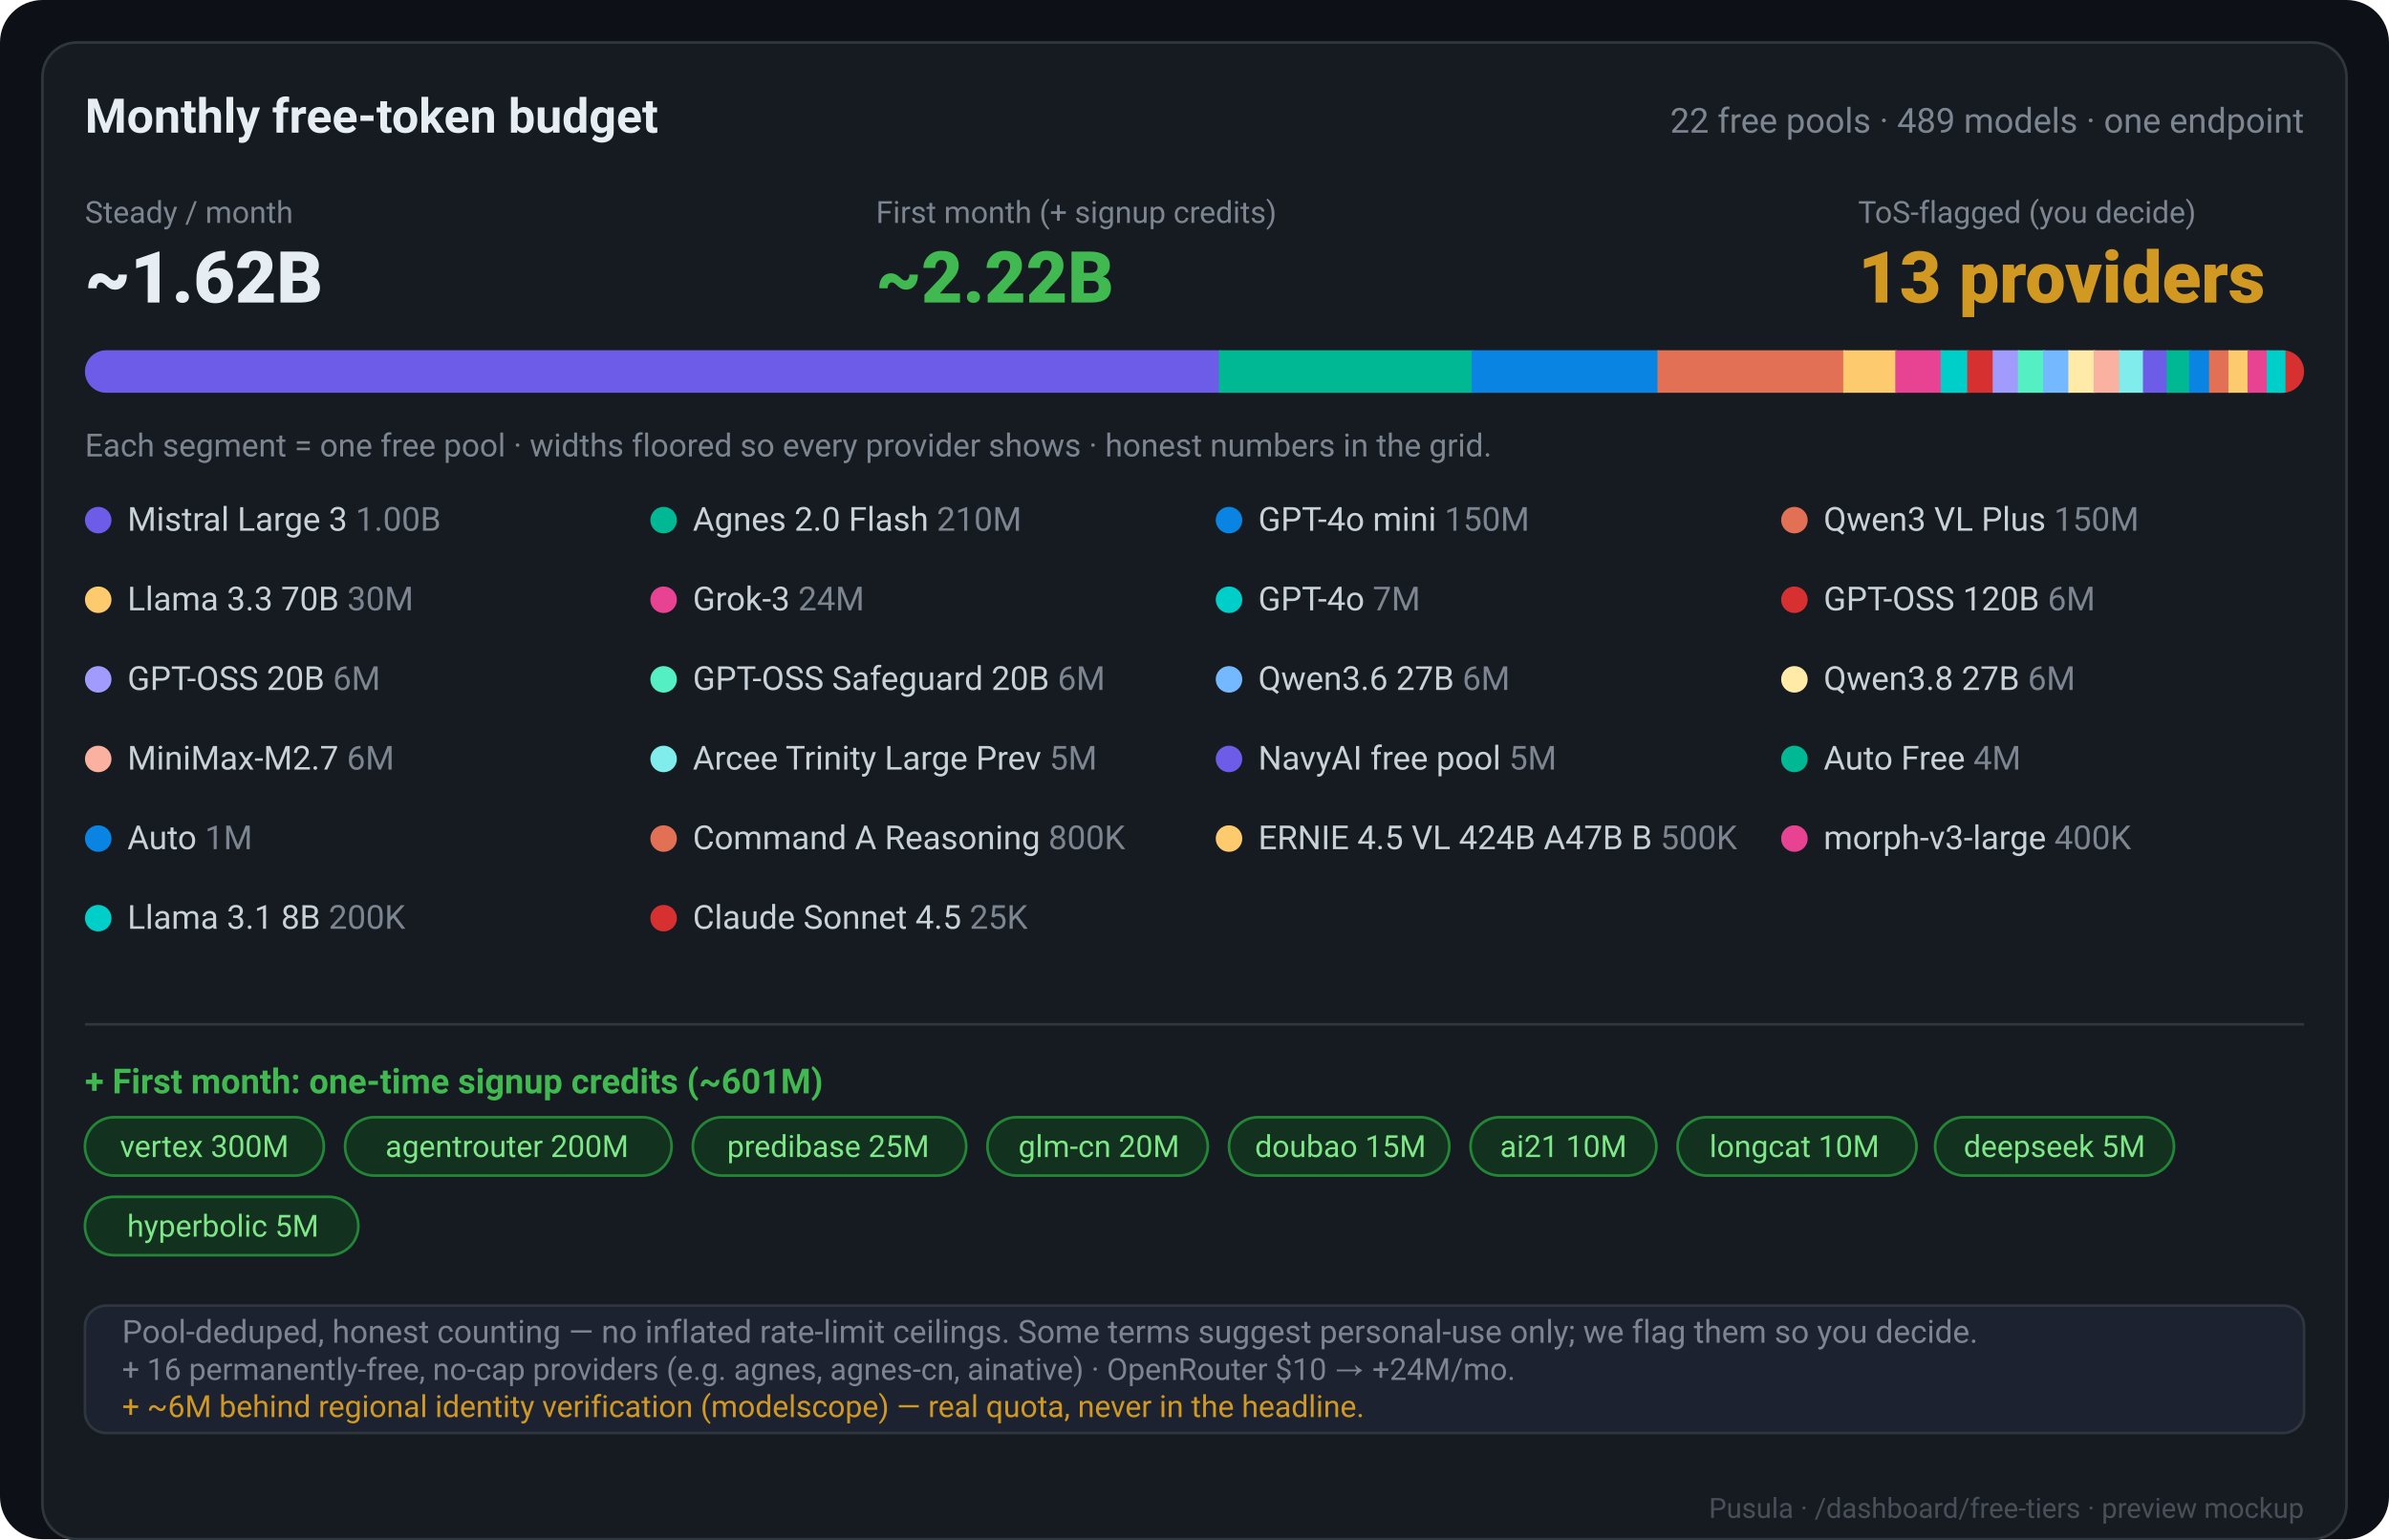
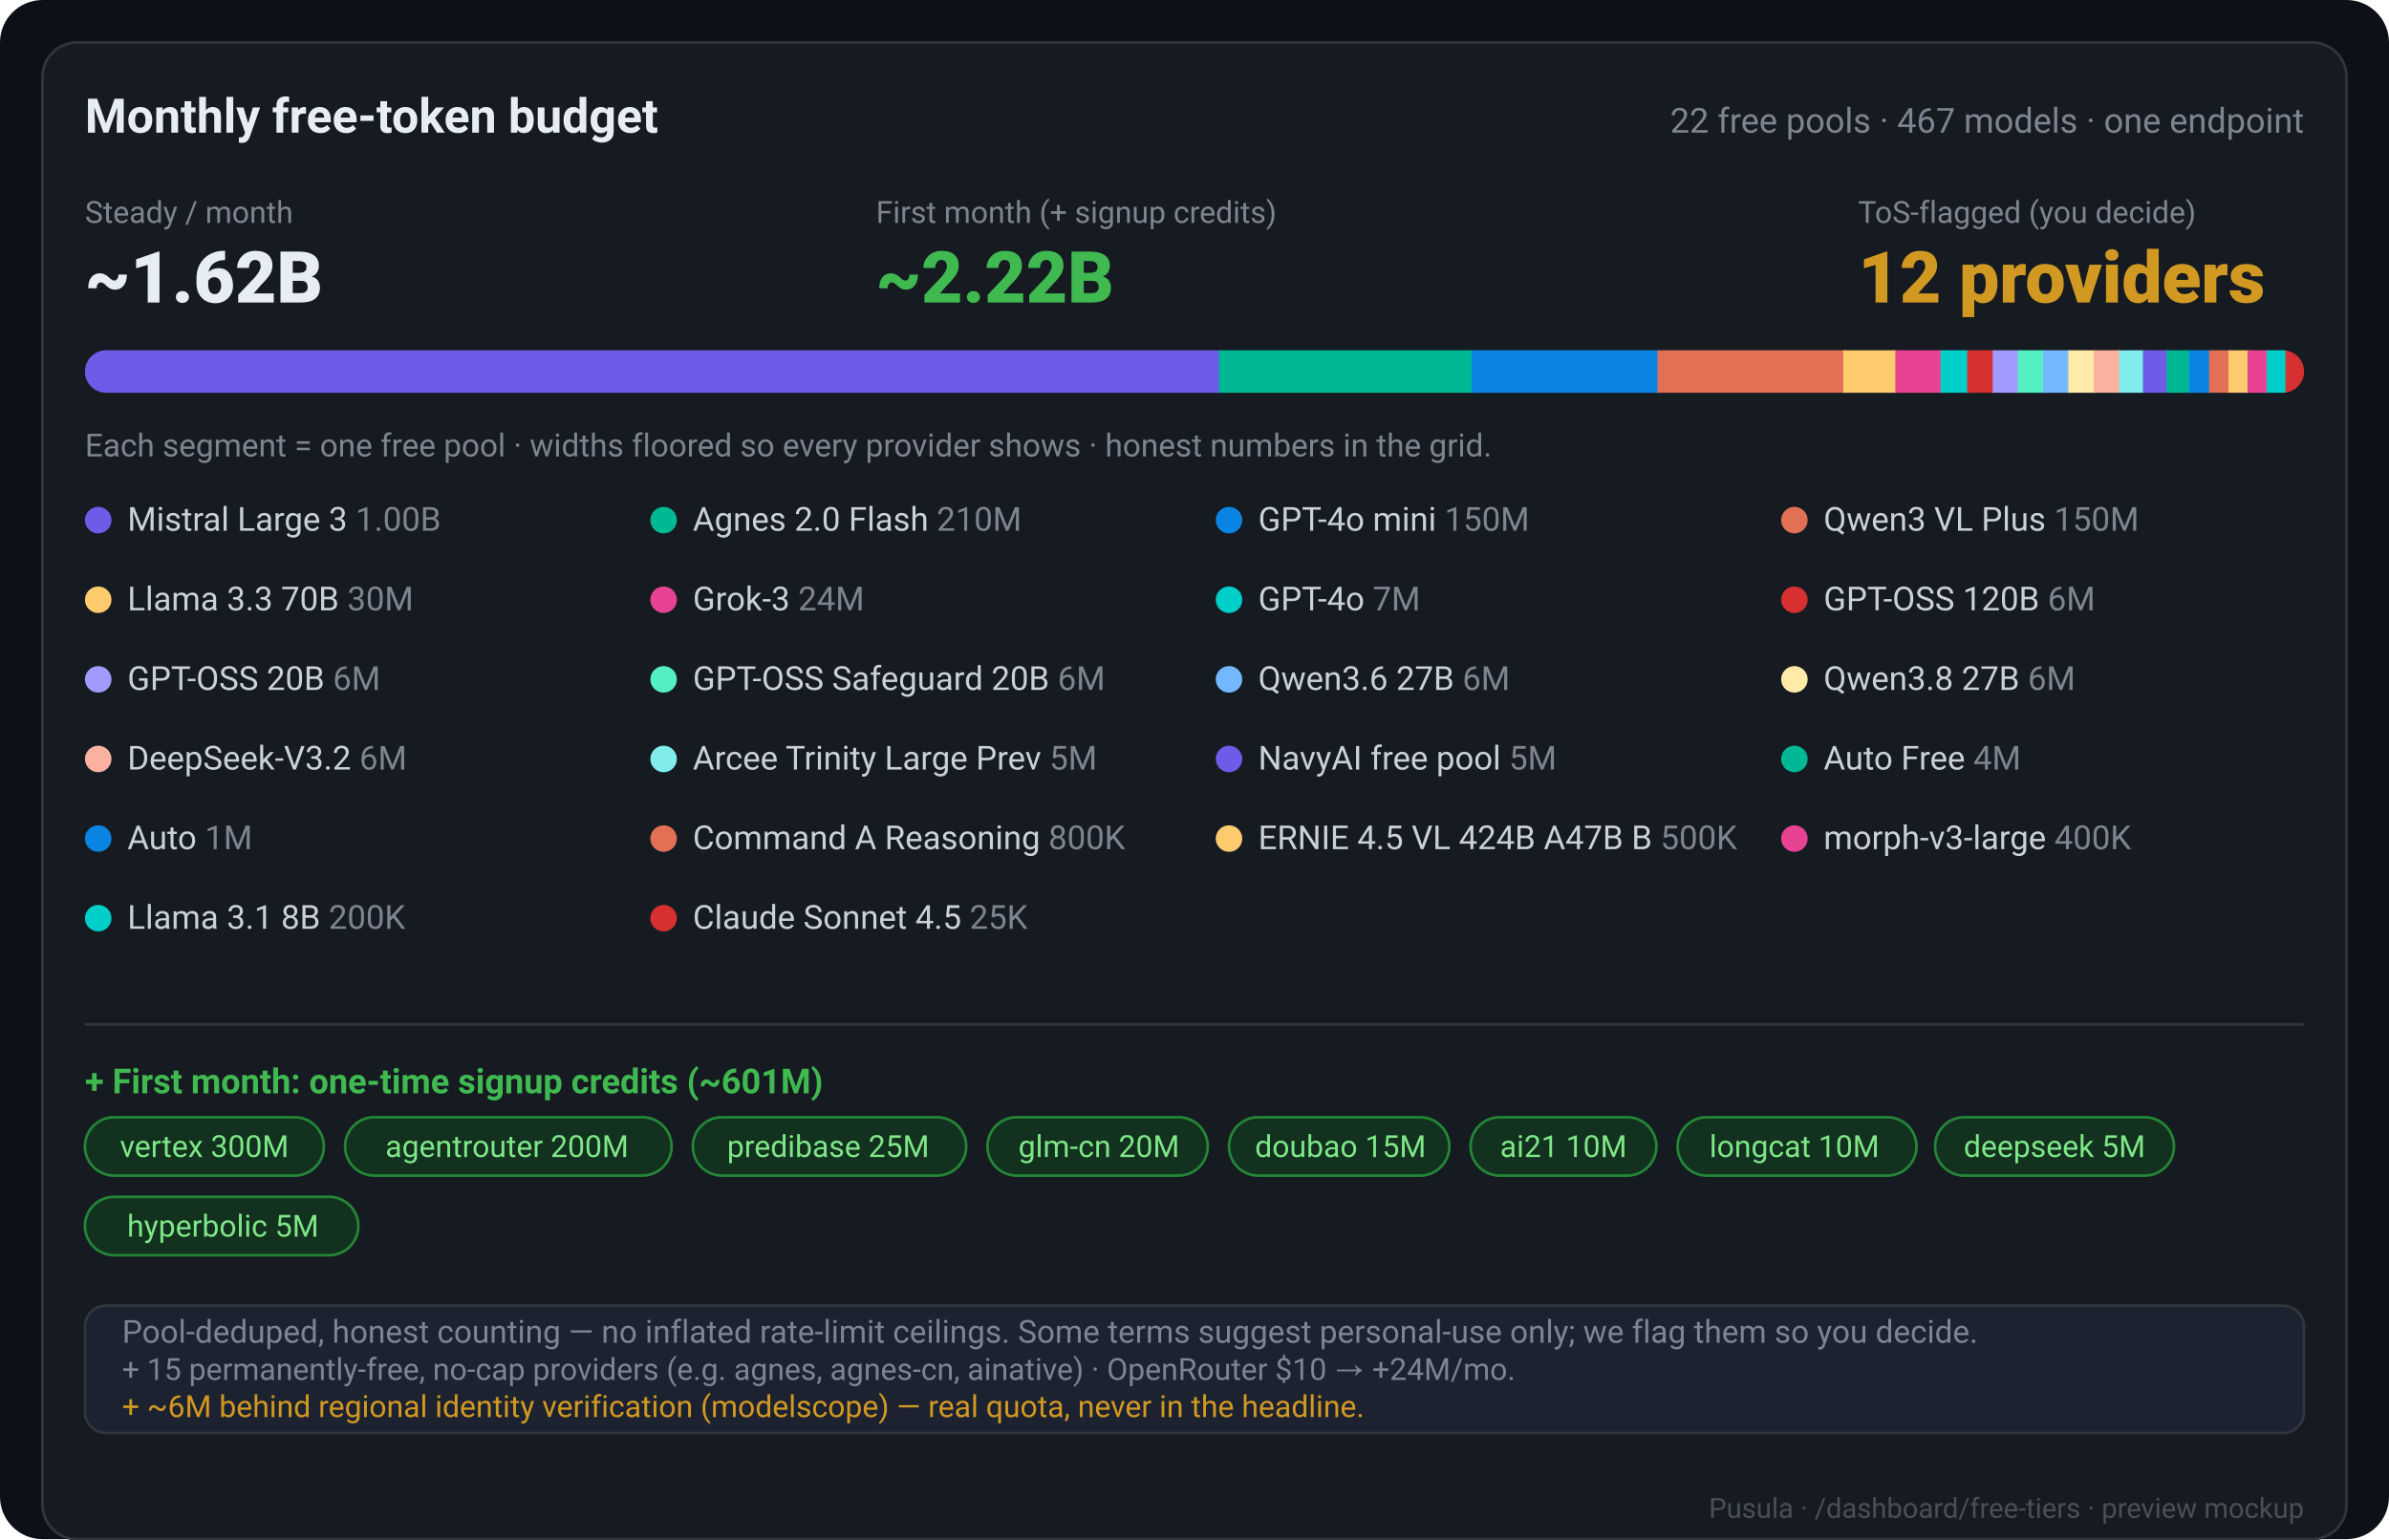
<svg xmlns="http://www.w3.org/2000/svg" width="900" height="580" viewBox="0 0 900 580" font-family="-apple-system,Segoe UI,Roboto,Helvetica,Arial,sans-serif">
  <rect width="900" height="580" rx="16" fill="#0d1117" />
  <rect x="16" y="16" width="868" height="564" rx="13" fill="#161b22" stroke="#30363d" />
  <text x="868" y="572" fill="#484f58" font-size="10.5" text-anchor="end">Pusula · /dashboard/free-tiers · preview mockup</text>
  <text x="32" y="50" fill="#e6edf3" font-size="18" font-weight="700">Monthly free-token budget</text>
-   <text x="868" y="50" fill="#7d8590" font-size="13" text-anchor="end">22 free pools · 489 models · one endpoint</text>
+   <text x="868" y="50" fill="#7d8590" font-size="13" text-anchor="end">22 free pools · 467 models · one endpoint</text>
  <text x="32" y="84" fill="#7d8590" font-size="11.5">Steady / month</text>
  <text x="32" y="114" fill="#e6edf3" font-size="27" font-weight="800">~1.62B</text>
  <text x="330" y="84" fill="#7d8590" font-size="11.5">First month (+ signup credits)</text>
  <text x="330" y="114" fill="#3fb950" font-size="27" font-weight="800">~2.22B</text>
  <text x="700" y="84" fill="#7d8590" font-size="11.5">ToS-flagged (you decide)</text>
-   <text x="700" y="114" fill="#d29922" font-size="27" font-weight="800">13 providers</text>
+   <text x="700" y="114" fill="#d29922" font-size="27" font-weight="800">12 providers</text>
  <clipPath id="bar">
    <rect x="32" y="132" width="836" height="16" rx="8" />
  </clipPath>
  <g clip-path="url(#bar)">
    <rect x="32" y="132" width="836" height="16" fill="#21262d" />
    <rect x="32.0" y="132" width="427.8" height="16" fill="#6c5ce7" />
    <rect x="459.2" y="132" width="95.8" height="16" fill="#00b894" />
    <rect x="554.4" y="132" width="70.6" height="16" fill="#0984e3" />
    <rect x="624.4" y="132" width="70.6" height="16" fill="#e17055" />
    <rect x="694.4" y="132" width="20.2" height="16" fill="#fdcb6e" />
    <rect x="714.0" y="132" width="17.7" height="16" fill="#e84393" />
    <rect x="731.1" y="132" width="10.6" height="16" fill="#00cec9" />
    <rect x="741.1" y="132" width="10.1" height="16" fill="#d63031" />
    <rect x="750.7" y="132" width="10.1" height="16" fill="#a29bfe" />
    <rect x="760.2" y="132" width="10.1" height="16" fill="#55efc4" />
    <rect x="769.7" y="132" width="10.1" height="16" fill="#74b9ff" />
    <rect x="779.2" y="132" width="10.1" height="16" fill="#ffeaa7" />
    <rect x="788.7" y="132" width="10.1" height="16" fill="#fab1a0" />
    <rect x="798.3" y="132" width="9.6" height="16" fill="#81ecec" />
    <rect x="807.3" y="132" width="9.5" height="16" fill="#6c5ce7" />
    <rect x="816.2" y="132" width="9.1" height="16" fill="#00b894" />
    <rect x="824.7" y="132" width="8.1" height="16" fill="#0984e3" />
    <rect x="832.2" y="132" width="7.9" height="16" fill="#e17055" />
    <rect x="839.5" y="132" width="7.8" height="16" fill="#fdcb6e" />
    <rect x="846.7" y="132" width="7.8" height="16" fill="#e84393" />
    <rect x="853.9" y="132" width="7.7" height="16" fill="#00cec9" />
    <rect x="861.0" y="132" width="7.6" height="16" fill="#d63031" />
  </g>
  <text x="32" y="172" fill="#7d8590" font-size="12">Each segment = one free pool · widths floored so every provider shows · honest numbers in the grid.</text>
  <circle cx="37" cy="196" r="5" fill="#6c5ce7" />
  <text x="48" y="200" fill="#c9d1d9" font-size="12.5">Mistral Large 3 <tspan fill="#7d8590">1.00B</tspan>
  </text>
  <circle cx="250" cy="196" r="5" fill="#00b894" />
  <text x="261" y="200" fill="#c9d1d9" font-size="12.5">Agnes 2.0 Flash <tspan fill="#7d8590">210M</tspan>
  </text>
  <circle cx="463" cy="196" r="5" fill="#0984e3" />
  <text x="474" y="200" fill="#c9d1d9" font-size="12.5">GPT-4o mini <tspan fill="#7d8590">150M</tspan>
  </text>
  <circle cx="676" cy="196" r="5" fill="#e17055" />
  <text x="687" y="200" fill="#c9d1d9" font-size="12.5">Qwen3 VL Plus <tspan fill="#7d8590">150M</tspan>
  </text>
  <circle cx="37" cy="226" r="5" fill="#fdcb6e" />
  <text x="48" y="230" fill="#c9d1d9" font-size="12.5">Llama 3.3 70B <tspan fill="#7d8590">30M</tspan>
  </text>
  <circle cx="250" cy="226" r="5" fill="#e84393" />
  <text x="261" y="230" fill="#c9d1d9" font-size="12.5">Grok-3 <tspan fill="#7d8590">24M</tspan>
  </text>
  <circle cx="463" cy="226" r="5" fill="#00cec9" />
  <text x="474" y="230" fill="#c9d1d9" font-size="12.5">GPT-4o <tspan fill="#7d8590">7M</tspan>
  </text>
  <circle cx="676" cy="226" r="5" fill="#d63031" />
  <text x="687" y="230" fill="#c9d1d9" font-size="12.5">GPT-OSS 120B <tspan fill="#7d8590">6M</tspan>
  </text>
  <circle cx="37" cy="256" r="5" fill="#a29bfe" />
  <text x="48" y="260" fill="#c9d1d9" font-size="12.5">GPT-OSS 20B <tspan fill="#7d8590">6M</tspan>
  </text>
  <circle cx="250" cy="256" r="5" fill="#55efc4" />
  <text x="261" y="260" fill="#c9d1d9" font-size="12.5">GPT-OSS Safeguard 20B <tspan fill="#7d8590">6M</tspan>
  </text>
  <circle cx="463" cy="256" r="5" fill="#74b9ff" />
  <text x="474" y="260" fill="#c9d1d9" font-size="12.5">Qwen3.6 27B <tspan fill="#7d8590">6M</tspan>
  </text>
  <circle cx="676" cy="256" r="5" fill="#ffeaa7" />
  <text x="687" y="260" fill="#c9d1d9" font-size="12.5">Qwen3.8 27B <tspan fill="#7d8590">6M</tspan>
  </text>
  <circle cx="37" cy="286" r="5" fill="#fab1a0" />
-   <text x="48" y="290" fill="#c9d1d9" font-size="12.5">MiniMax-M2.7 <tspan fill="#7d8590">6M</tspan>
+   <text x="48" y="290" fill="#c9d1d9" font-size="12.5">DeepSeek-V3.2 <tspan fill="#7d8590">6M</tspan>
  </text>
  <circle cx="250" cy="286" r="5" fill="#81ecec" />
  <text x="261" y="290" fill="#c9d1d9" font-size="12.5">Arcee Trinity Large Prev <tspan fill="#7d8590">5M</tspan>
  </text>
  <circle cx="463" cy="286" r="5" fill="#6c5ce7" />
  <text x="474" y="290" fill="#c9d1d9" font-size="12.5">NavyAI free pool <tspan fill="#7d8590">5M</tspan>
  </text>
  <circle cx="676" cy="286" r="5" fill="#00b894" />
  <text x="687" y="290" fill="#c9d1d9" font-size="12.5">Auto Free <tspan fill="#7d8590">4M</tspan>
  </text>
  <circle cx="37" cy="316" r="5" fill="#0984e3" />
  <text x="48" y="320" fill="#c9d1d9" font-size="12.5">Auto <tspan fill="#7d8590">1M</tspan>
  </text>
  <circle cx="250" cy="316" r="5" fill="#e17055" />
  <text x="261" y="320" fill="#c9d1d9" font-size="12.5">Command A Reasoning <tspan fill="#7d8590">800K</tspan>
  </text>
  <circle cx="463" cy="316" r="5" fill="#fdcb6e" />
  <text x="474" y="320" fill="#c9d1d9" font-size="12.5">ERNIE 4.5 VL 424B A47B B <tspan fill="#7d8590">500K</tspan>
  </text>
  <circle cx="676" cy="316" r="5" fill="#e84393" />
  <text x="687" y="320" fill="#c9d1d9" font-size="12.5">morph-v3-large <tspan fill="#7d8590">400K</tspan>
  </text>
  <circle cx="37" cy="346" r="5" fill="#00cec9" />
  <text x="48" y="350" fill="#c9d1d9" font-size="12.5">Llama 3.1 8B <tspan fill="#7d8590">200K</tspan>
  </text>
  <circle cx="250" cy="346" r="5" fill="#d63031" />
  <text x="261" y="350" fill="#c9d1d9" font-size="12.5">Claude Sonnet 4.5 <tspan fill="#7d8590">25K</tspan>
  </text>
  <line x1="32" y1="386" x2="868" y2="386" stroke="#30363d" />
  <text x="32" y="412" fill="#3fb950" font-size="13" font-weight="700">+ First month: one-time signup credits (~601M)</text>
  <rect x="32" y="421" width="90" height="22" rx="11" fill="#13311f" stroke="#238636" />
  <text x="77" y="436" fill="#7ee787" font-size="11.5" text-anchor="middle">vertex 300M</text>
  <rect x="130" y="421" width="123" height="22" rx="11" fill="#13311f" stroke="#238636" />
  <text x="191" y="436" fill="#7ee787" font-size="11.5" text-anchor="middle">agentrouter 200M</text>
  <rect x="261" y="421" width="103" height="22" rx="11" fill="#13311f" stroke="#238636" />
  <text x="312" y="436" fill="#7ee787" font-size="11.5" text-anchor="middle">predibase 25M</text>
  <rect x="372" y="421" width="83" height="22" rx="11" fill="#13311f" stroke="#238636" />
  <text x="414" y="436" fill="#7ee787" font-size="11.5" text-anchor="middle">glm-cn 20M</text>
  <rect x="463" y="421" width="83" height="22" rx="11" fill="#13311f" stroke="#238636" />
  <text x="505" y="436" fill="#7ee787" font-size="11.5" text-anchor="middle">doubao 15M</text>
  <rect x="554" y="421" width="70" height="22" rx="11" fill="#13311f" stroke="#238636" />
  <text x="589" y="436" fill="#7ee787" font-size="11.5" text-anchor="middle">ai21 10M</text>
  <rect x="632" y="421" width="90" height="22" rx="11" fill="#13311f" stroke="#238636" />
  <text x="676" y="436" fill="#7ee787" font-size="11.5" text-anchor="middle">longcat 10M</text>
  <rect x="729" y="421" width="90" height="22" rx="11" fill="#13311f" stroke="#238636" />
  <text x="774" y="436" fill="#7ee787" font-size="11.5" text-anchor="middle">deepseek 5M</text>
  <rect x="32" y="451" width="103" height="22" rx="11" fill="#13311f" stroke="#238636" />
  <text x="84" y="466" fill="#7ee787" font-size="11.5" text-anchor="middle">hyperbolic 5M</text>
  <rect x="32" y="492" width="836" height="48" rx="8" fill="#1c2230" stroke="#30363d" />
  <text x="46" y="506" fill="#7d8590" font-size="12">Pool-deduped, honest counting — no inflated rate-limit ceilings. Some terms suggest personal-use only; we flag them so you decide.</text>
-   <text x="46" y="520" fill="#7d8590" font-size="11.5">+ 16 permanently-free, no-cap providers (e.g. agnes, agnes-cn, ainative) · OpenRouter $10 → +24M/mo.</text>
+   <text x="46" y="520" fill="#7d8590" font-size="11.5">+ 15 permanently-free, no-cap providers (e.g. agnes, agnes-cn, ainative) · OpenRouter $10 → +24M/mo.</text>
  <text x="46" y="534" fill="#d29922" font-size="11.5">+ ~6M behind regional identity verification (modelscope) — real quota, never in the headline.</text>
</svg>
